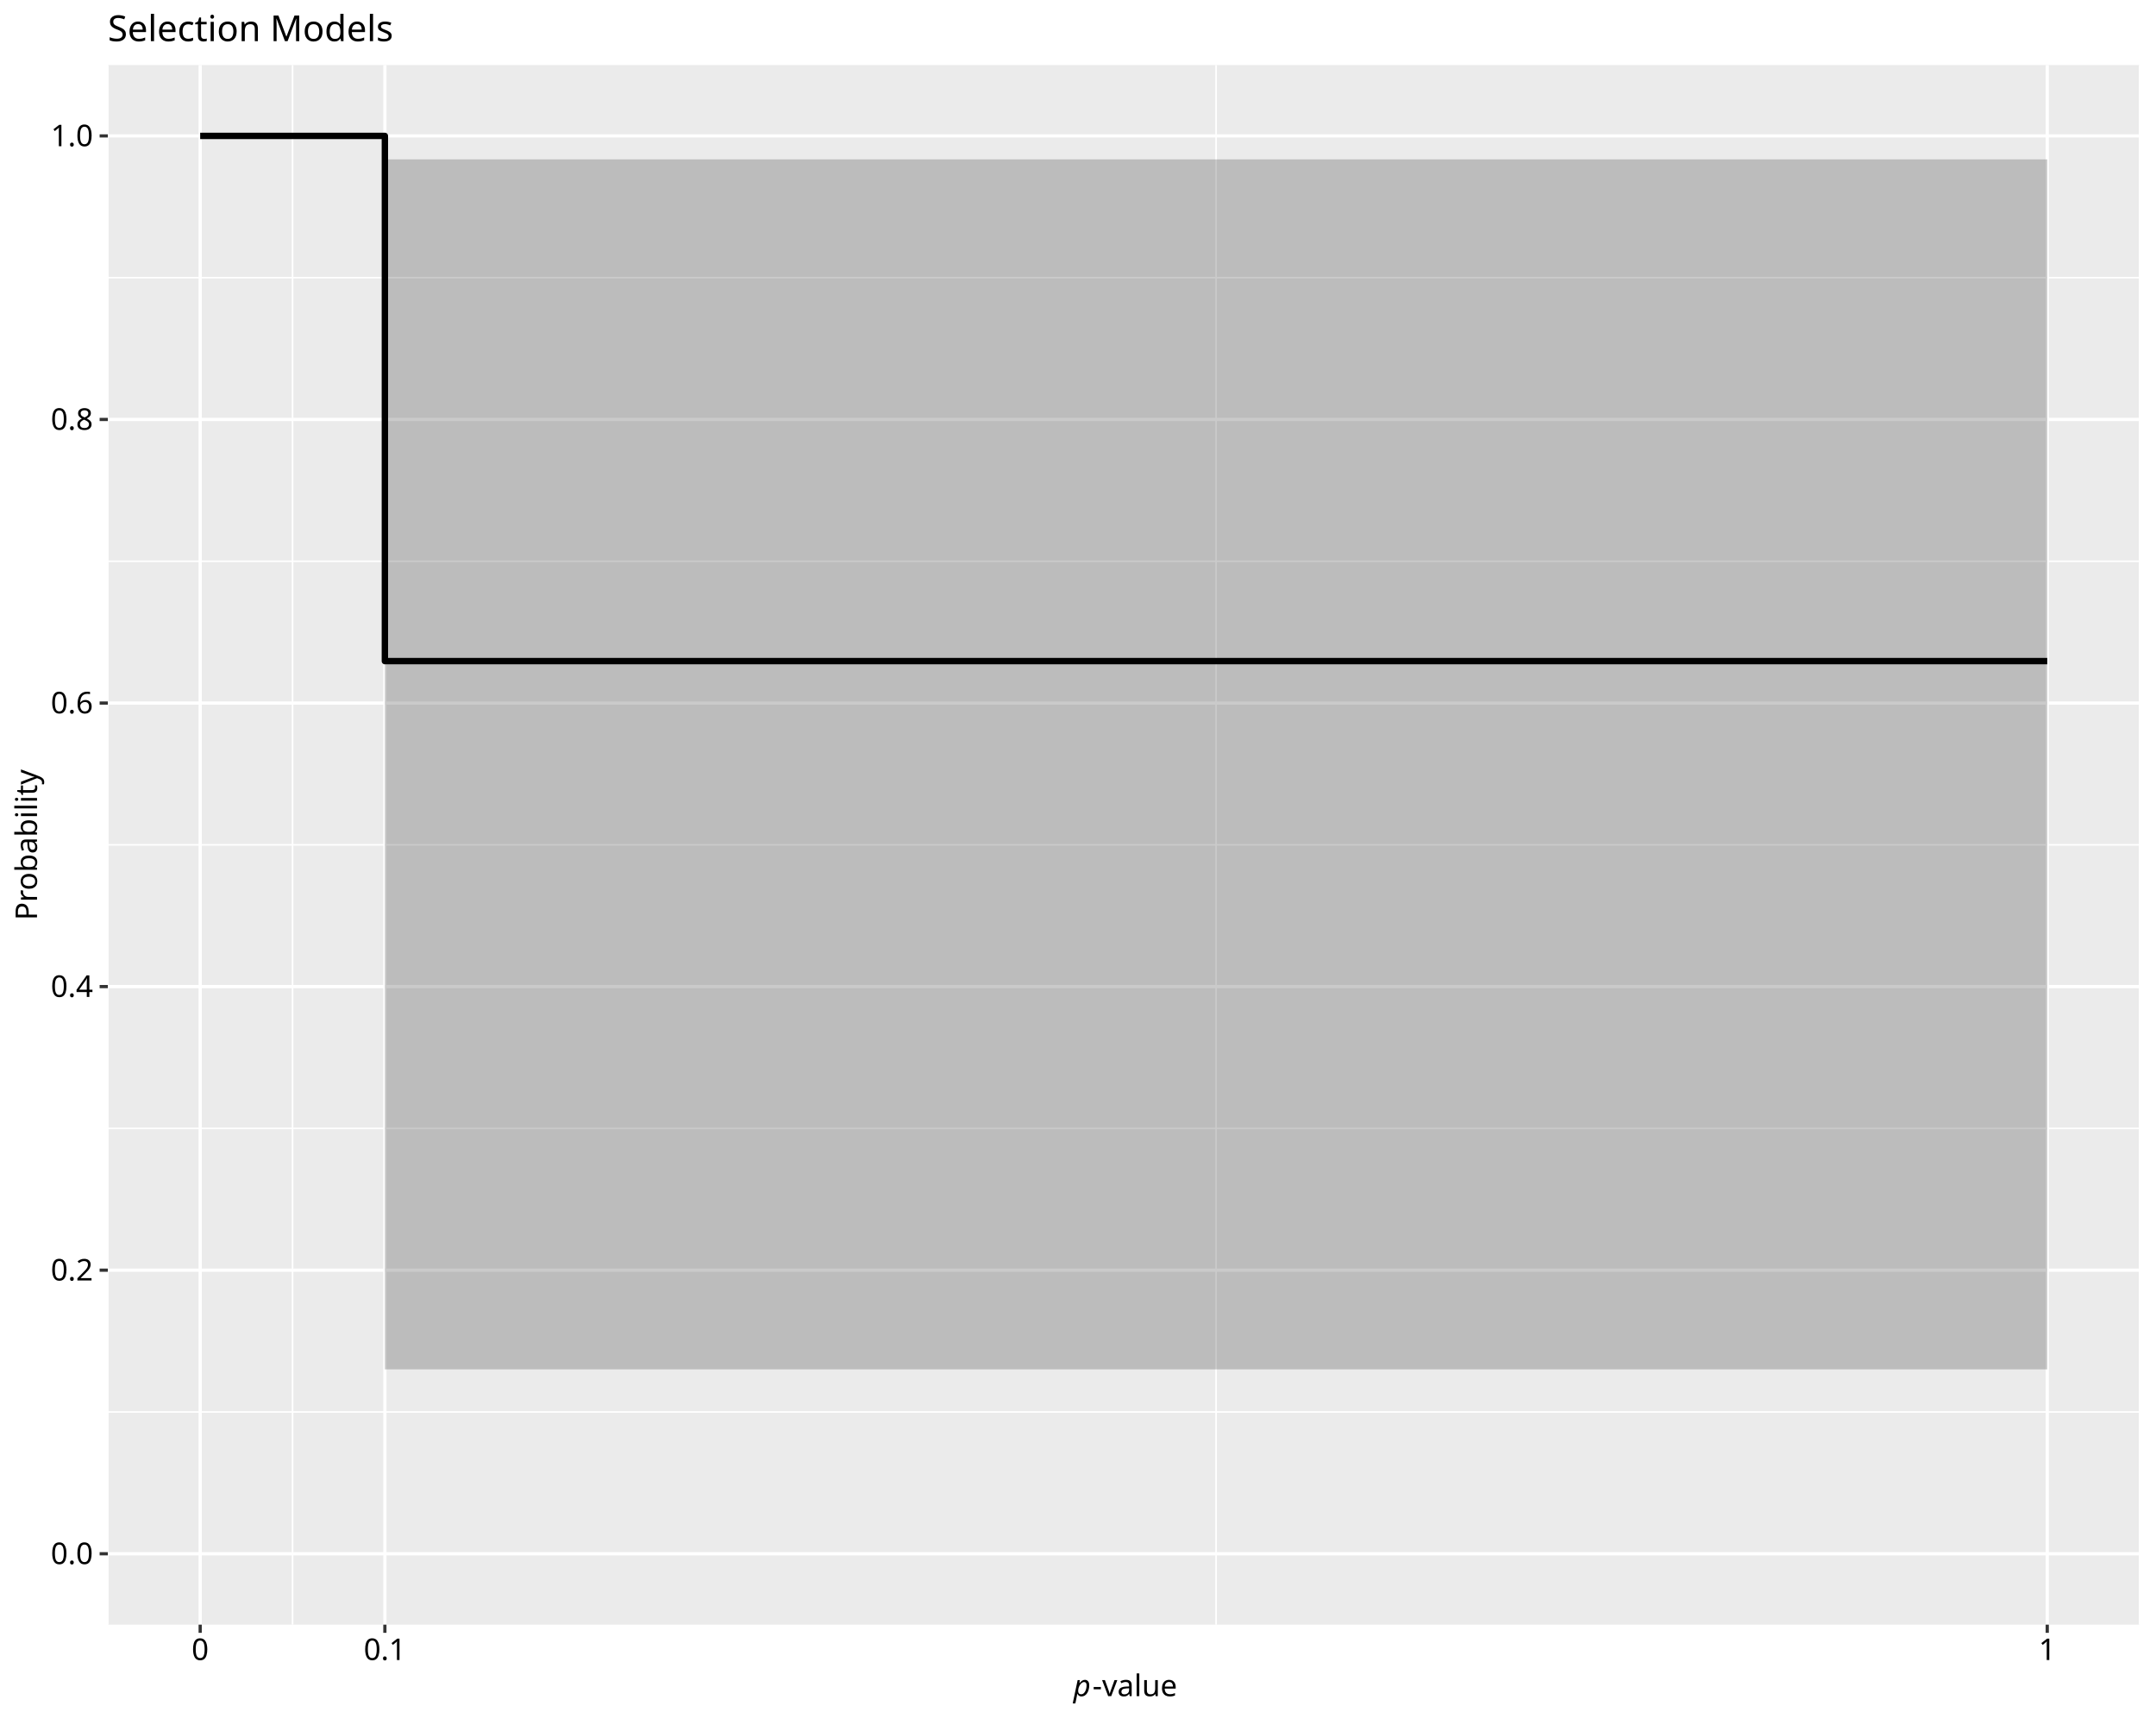
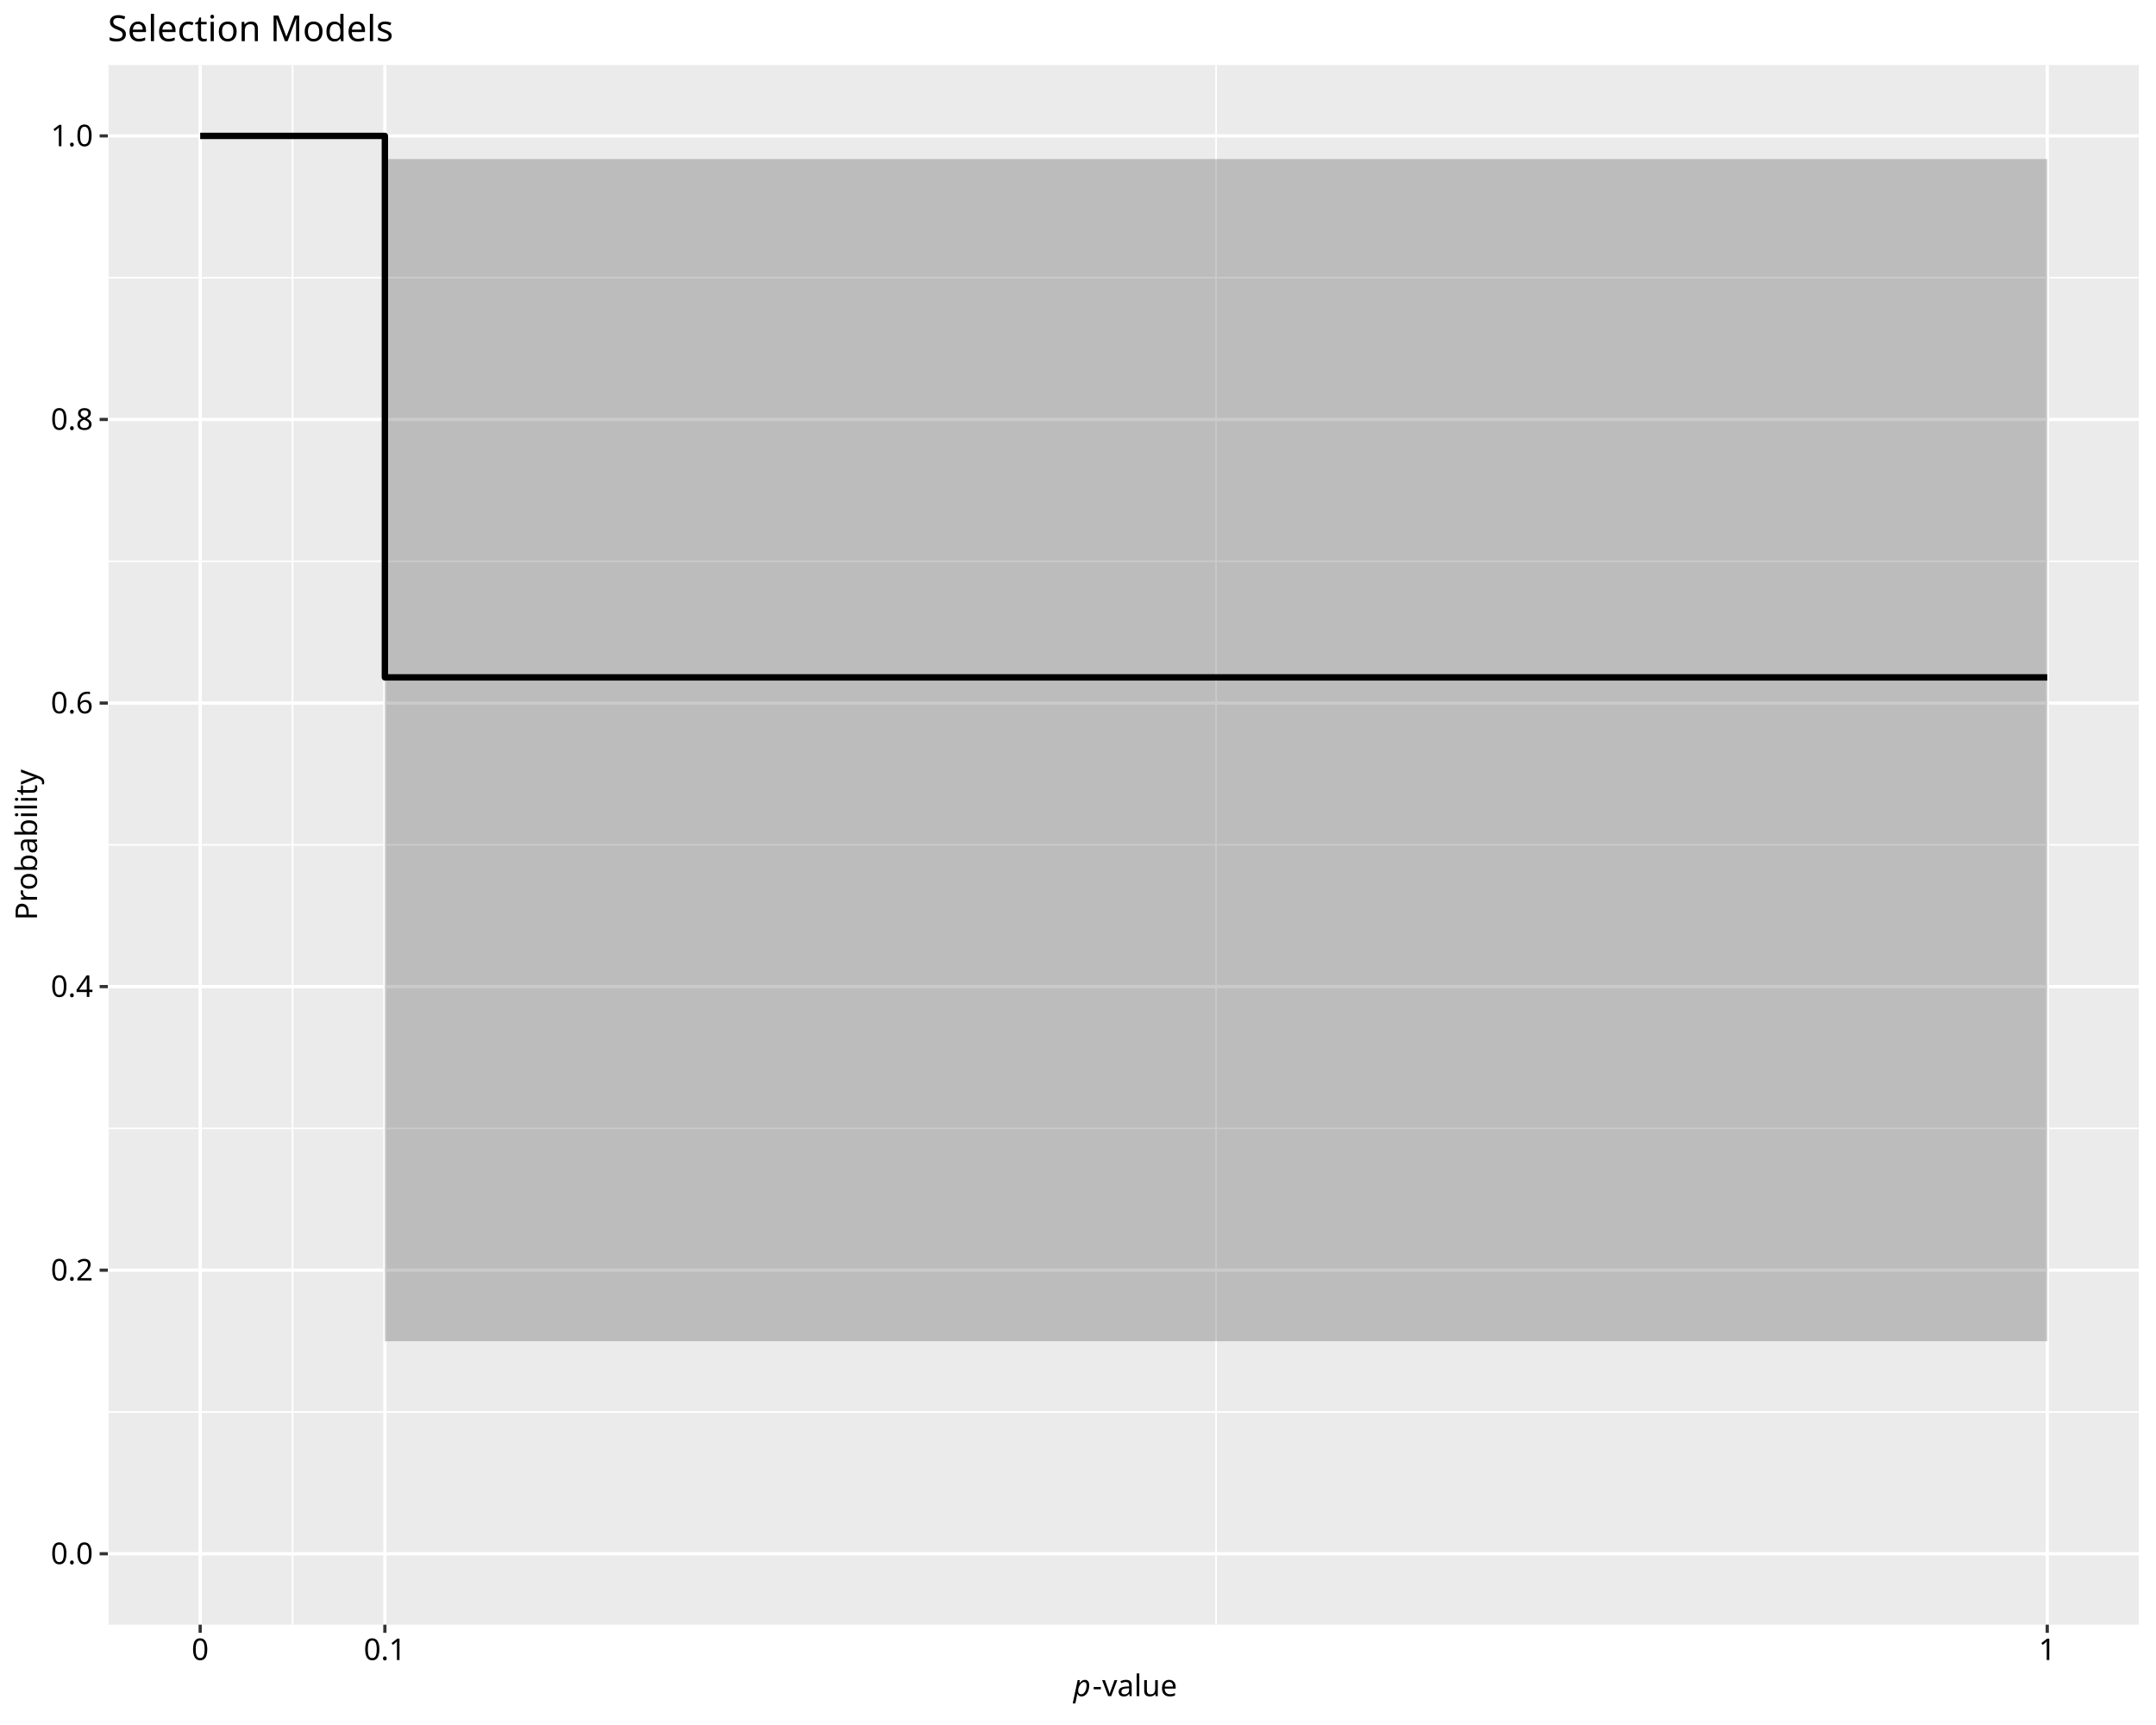
<svg xmlns="http://www.w3.org/2000/svg" class="svglite" data-engine-version="2.0" width="720.00pt" height="576.00pt" viewBox="0 0 720.00 576.00">
  <defs>
    <style type="text/css">
    .svglite line, .svglite polyline, .svglite polygon, .svglite path, .svglite rect, .svglite circle {
      fill: none;
      stroke: #000000;
      stroke-linecap: round;
      stroke-linejoin: round;
      stroke-miterlimit: 10.00;
    }
  </style>
  </defs>
  <rect width="100%" height="100%" style="stroke: none; fill: #FFFFFF;" />
  <defs>
    <clipPath id="cpMC4wMHw3MjAuMDB8MC4wMHw1NzYuMDA=">
      <rect x="0.00" y="0.00" width="720.00" height="576.00" />
    </clipPath>
  </defs>
  <g clip-path="url(#cpMC4wMHw3MjAuMDB8MC4wMHw1NzYuMDA=)">
    <rect x="0.00" y="0.00" width="720.00" height="576.00" style="stroke-width: 1.07; stroke: #FFFFFF; fill: #FFFFFF;" />
  </g>
  <defs>
    <clipPath id="cpMzYuMDF8NzE0LjUyfDIxLjcxfDU0Mi40OQ==">
      <rect x="36.01" y="21.71" width="678.51" height="520.78" />
    </clipPath>
  </defs>
  <g clip-path="url(#cpMzYuMDF8NzE0LjUyfDIxLjcxfDU0Mi40OQ==)">
    <rect x="36.01" y="21.71" width="678.51" height="520.78" style="stroke-width: 1.07; stroke: none; fill: #EBEBEB;" />
    <polyline points="36.01,471.48 714.52,471.48 " style="stroke-width: 0.53; stroke: #FFFFFF; stroke-linecap: butt;" />
    <polyline points="36.01,376.79 714.52,376.79 " style="stroke-width: 0.53; stroke: #FFFFFF; stroke-linecap: butt;" />
    <polyline points="36.01,282.10 714.52,282.10 " style="stroke-width: 0.53; stroke: #FFFFFF; stroke-linecap: butt;" />
    <polyline points="36.01,187.41 714.52,187.41 " style="stroke-width: 0.53; stroke: #FFFFFF; stroke-linecap: butt;" />
    <polyline points="36.01,92.72 714.52,92.72 " style="stroke-width: 0.53; stroke: #FFFFFF; stroke-linecap: butt;" />
    <polyline points="36.01,542.49 36.01,21.71 " style="stroke-width: 0.53; stroke: #FFFFFF; stroke-linecap: butt;" />
    <polyline points="97.69,542.49 97.69,21.71 " style="stroke-width: 0.53; stroke: #FFFFFF; stroke-linecap: butt;" />
    <polyline points="406.11,542.49 406.11,21.71 " style="stroke-width: 0.53; stroke: #FFFFFF; stroke-linecap: butt;" />
    <polyline points="714.52,542.49 714.52,21.71 " style="stroke-width: 0.53; stroke: #FFFFFF; stroke-linecap: butt;" />
    <polyline points="36.01,518.82 714.52,518.82 " style="stroke-width: 1.07; stroke: #FFFFFF; stroke-linecap: butt;" />
    <polyline points="36.01,424.13 714.52,424.13 " style="stroke-width: 1.07; stroke: #FFFFFF; stroke-linecap: butt;" />
    <polyline points="36.01,329.44 714.52,329.44 " style="stroke-width: 1.07; stroke: #FFFFFF; stroke-linecap: butt;" />
    <polyline points="36.01,234.76 714.52,234.76 " style="stroke-width: 1.07; stroke: #FFFFFF; stroke-linecap: butt;" />
    <polyline points="36.01,140.07 714.52,140.07 " style="stroke-width: 1.07; stroke: #FFFFFF; stroke-linecap: butt;" />
    <polyline points="36.01,45.38 714.52,45.38 " style="stroke-width: 1.07; stroke: #FFFFFF; stroke-linecap: butt;" />
    <polyline points="66.85,542.49 66.85,21.71 " style="stroke-width: 1.07; stroke: #FFFFFF; stroke-linecap: butt;" />
    <polyline points="128.53,542.49 128.53,21.71 " style="stroke-width: 1.07; stroke: #FFFFFF; stroke-linecap: butt;" />
    <polyline points="683.68,542.49 683.68,21.71 " style="stroke-width: 1.07; stroke: #FFFFFF; stroke-linecap: butt;" />
-     <polygon points="66.85,45.38 128.53,45.38 128.53,457.25 683.68,457.25 683.68,53.21 128.53,53.21 128.53,45.38 66.85,45.38 " style="stroke-width: 1.07; stroke: none; stroke-linecap: butt; fill: #4D4D4D; fill-opacity: 0.30;" />
-     <polyline points="66.85,45.38 128.53,45.38 128.53,220.76 683.68,220.76 " style="stroke-width: 2.13; stroke-linecap: butt;" />
+     <polygon points="66.85,45.38 128.53,45.38 128.53,447.86 683.68,447.86 683.68,53.10 128.53,53.10 128.53,45.38 66.85,45.38 " style="stroke-width: 1.07; stroke: none; stroke-linecap: butt; fill: #4D4D4D; fill-opacity: 0.30;" />
+     <polyline points="66.85,45.38 128.53,45.38 128.53,226.19 683.68,226.19 " style="stroke-width: 2.13; stroke-linecap: butt;" />
  </g>
  <g clip-path="url(#cpMC4wMHw3MjAuMDB8MC4wMHw1NzYuMDA=)">
    <text x="31.08" y="522.26" text-anchor="end" style="font-size: 10.00px; font-family: sans;" textLength="13.90px" lengthAdjust="spacingAndGlyphs">0.0</text>
    <text x="31.08" y="427.57" text-anchor="end" style="font-size: 10.00px; font-family: sans;" textLength="13.90px" lengthAdjust="spacingAndGlyphs">0.2</text>
    <text x="31.08" y="332.88" text-anchor="end" style="font-size: 10.00px; font-family: sans;" textLength="13.90px" lengthAdjust="spacingAndGlyphs">0.4</text>
    <text x="31.08" y="238.20" text-anchor="end" style="font-size: 10.00px; font-family: sans;" textLength="13.90px" lengthAdjust="spacingAndGlyphs">0.6</text>
    <text x="31.08" y="143.51" text-anchor="end" style="font-size: 10.00px; font-family: sans;" textLength="13.90px" lengthAdjust="spacingAndGlyphs">0.8</text>
    <text x="31.08" y="48.82" text-anchor="end" style="font-size: 10.00px; font-family: sans;" textLength="13.90px" lengthAdjust="spacingAndGlyphs">1.0</text>
    <polyline points="33.27,518.82 36.01,518.82 " style="stroke-width: 1.07; stroke: #333333; stroke-linecap: butt;" />
    <polyline points="33.27,424.13 36.01,424.13 " style="stroke-width: 1.07; stroke: #333333; stroke-linecap: butt;" />
    <polyline points="33.27,329.44 36.01,329.44 " style="stroke-width: 1.07; stroke: #333333; stroke-linecap: butt;" />
    <polyline points="33.27,234.76 36.01,234.76 " style="stroke-width: 1.07; stroke: #333333; stroke-linecap: butt;" />
    <polyline points="33.27,140.07 36.01,140.07 " style="stroke-width: 1.07; stroke: #333333; stroke-linecap: butt;" />
    <polyline points="33.27,45.38 36.01,45.38 " style="stroke-width: 1.07; stroke: #333333; stroke-linecap: butt;" />
    <polyline points="66.85,545.23 66.85,542.49 " style="stroke-width: 1.07; stroke: #333333; stroke-linecap: butt;" />
    <polyline points="128.53,545.23 128.53,542.49 " style="stroke-width: 1.07; stroke: #333333; stroke-linecap: butt;" />
    <polyline points="683.68,545.23 683.68,542.49 " style="stroke-width: 1.07; stroke: #333333; stroke-linecap: butt;" />
    <text x="66.85" y="554.30" text-anchor="middle" style="font-size: 10.00px; font-family: sans;" textLength="5.56px" lengthAdjust="spacingAndGlyphs">0</text>
    <text x="128.53" y="554.30" text-anchor="middle" style="font-size: 10.00px; font-family: sans;" textLength="13.90px" lengthAdjust="spacingAndGlyphs">0.1</text>
    <text x="683.68" y="554.30" text-anchor="middle" style="font-size: 10.00px; font-family: sans;" textLength="5.56px" lengthAdjust="spacingAndGlyphs">1</text>
    <text x="358.46" y="566.37" style="font-size: 10.00px; font-style: italic; font-family: sans;" textLength="5.56px" lengthAdjust="spacingAndGlyphs">p</text>
    <text x="364.83" y="566.37" style="font-size: 10.00px; font-family: sans;" textLength="27.24px" lengthAdjust="spacingAndGlyphs">-value</text>
    <text transform="translate(12.36,282.10) rotate(-90)" text-anchor="middle" style="font-size: 10.00px; font-family: sans;" textLength="46.69px" lengthAdjust="spacingAndGlyphs">Probability</text>
    <text x="36.01" y="13.74" style="font-size: 12.00px; font-family: sans;" textLength="91.40px" lengthAdjust="spacingAndGlyphs">Selection Models</text>
  </g>
</svg>
